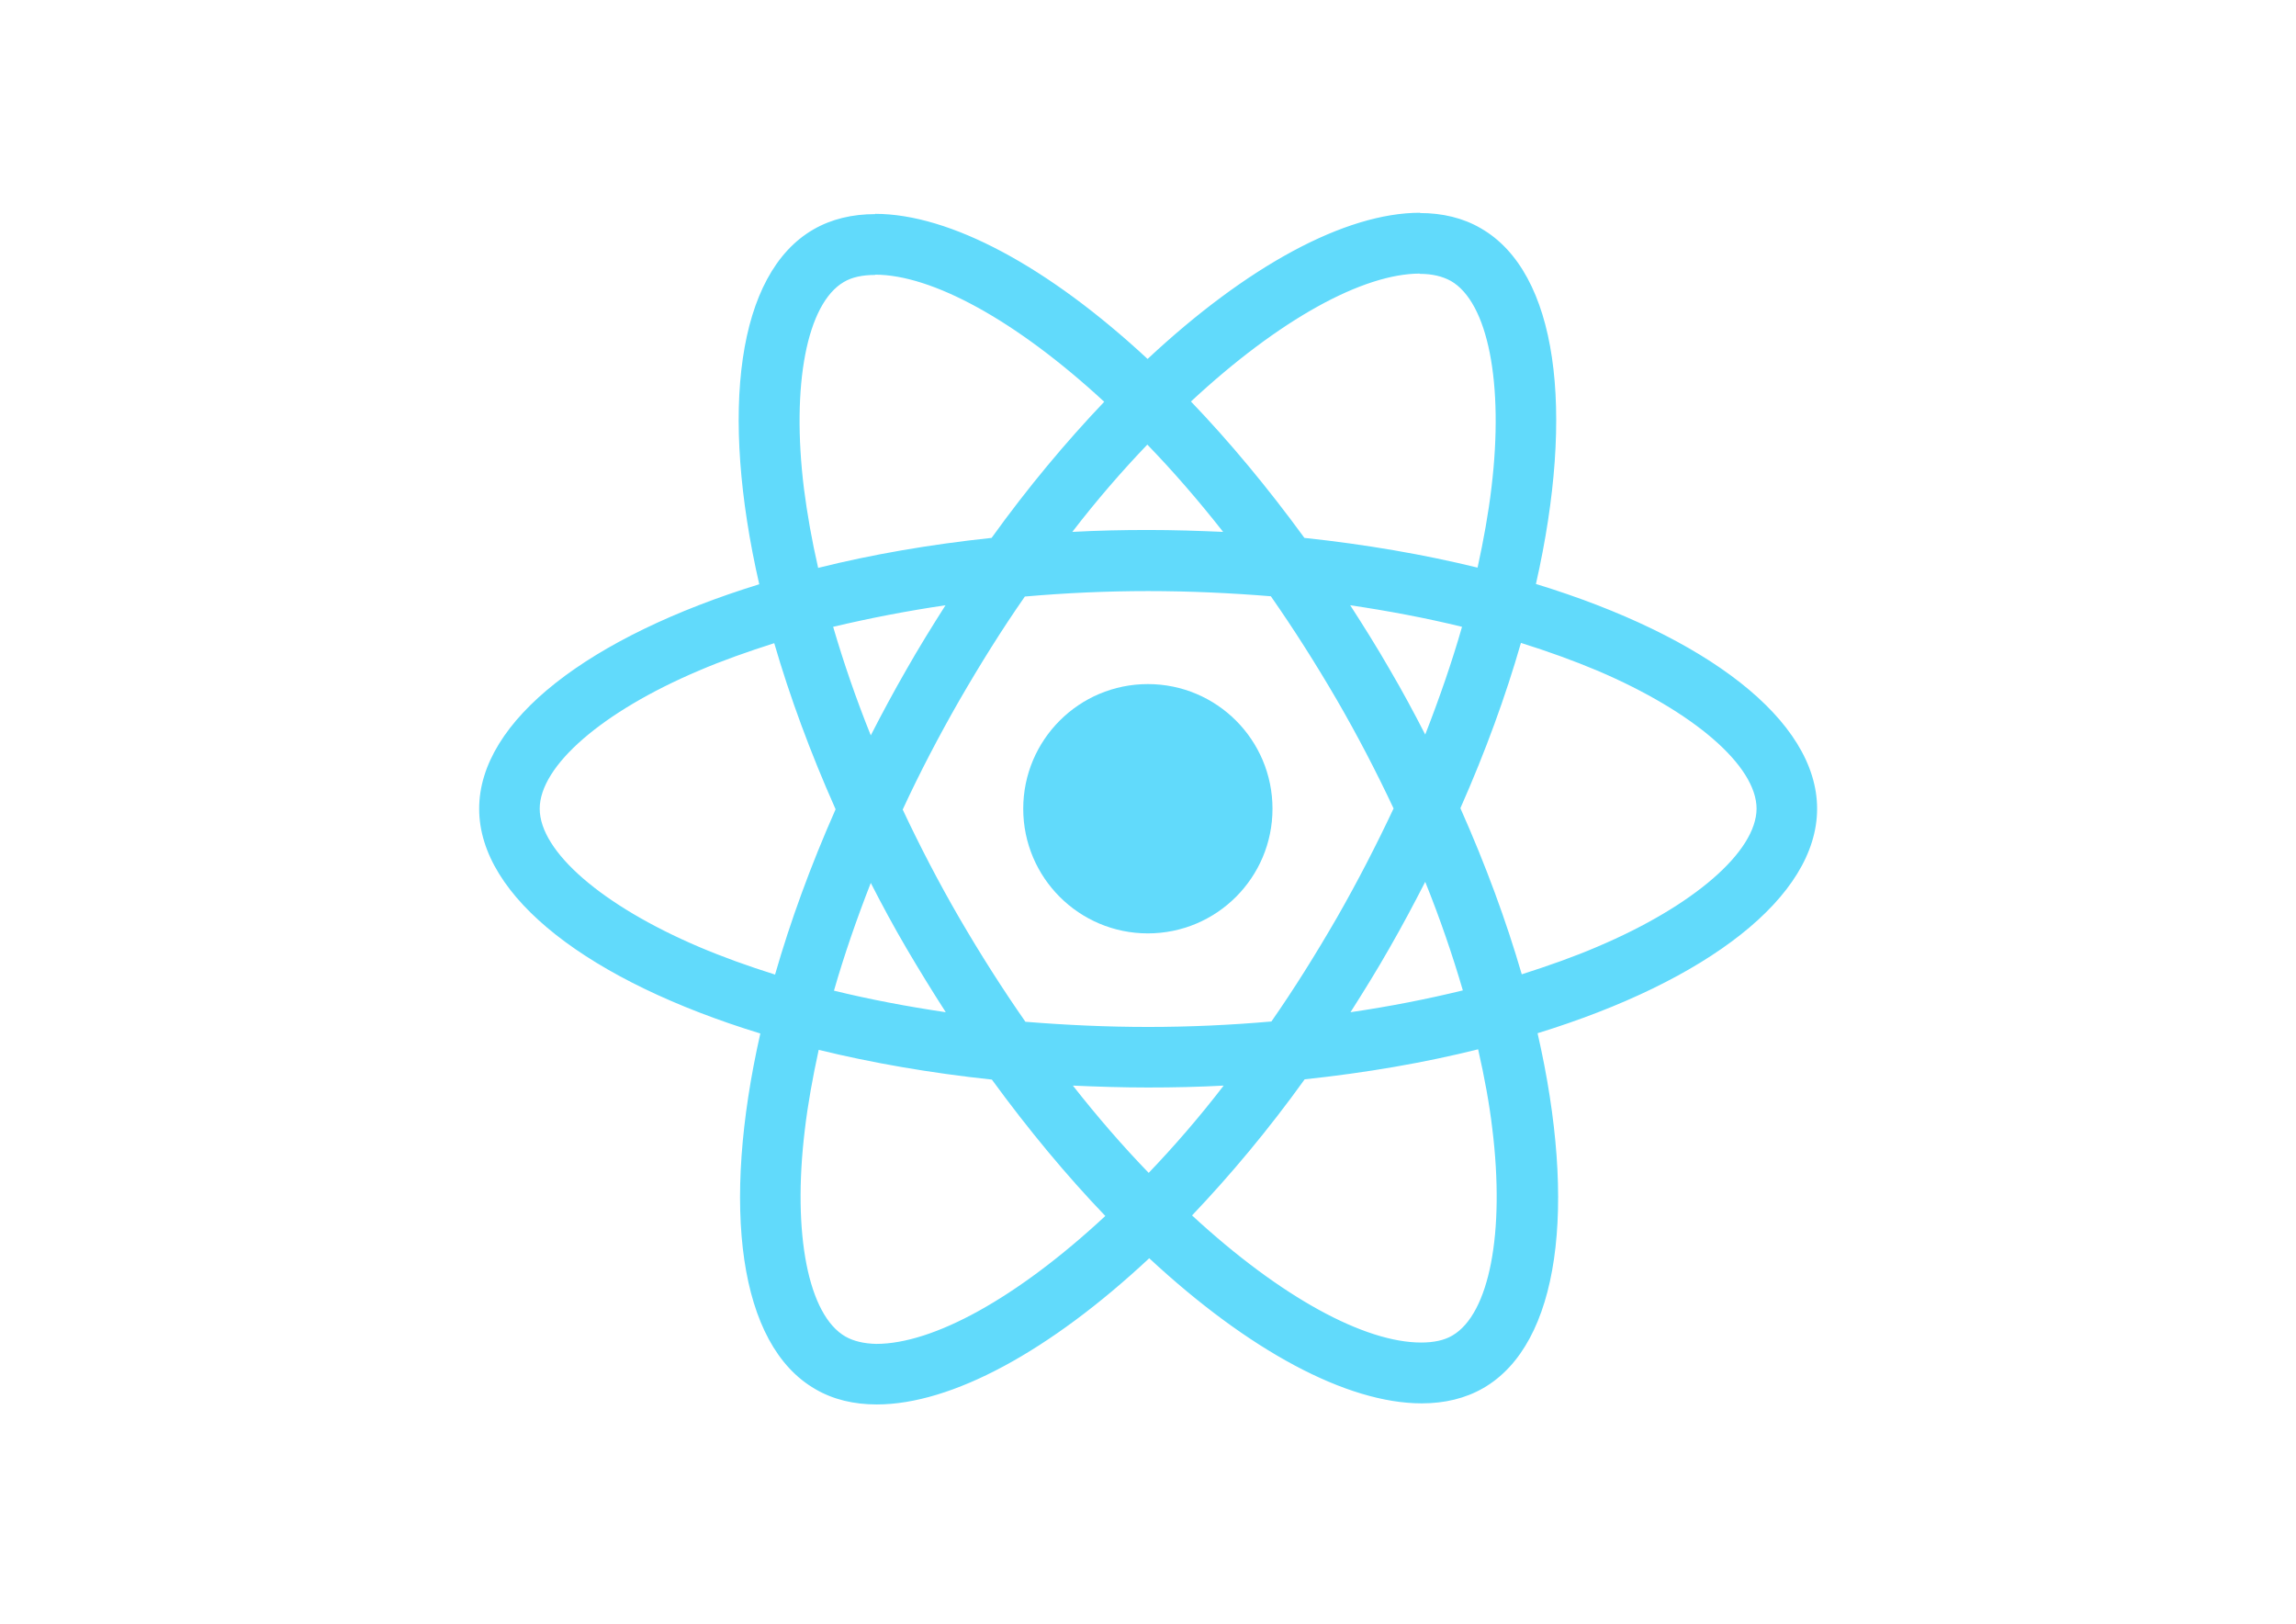
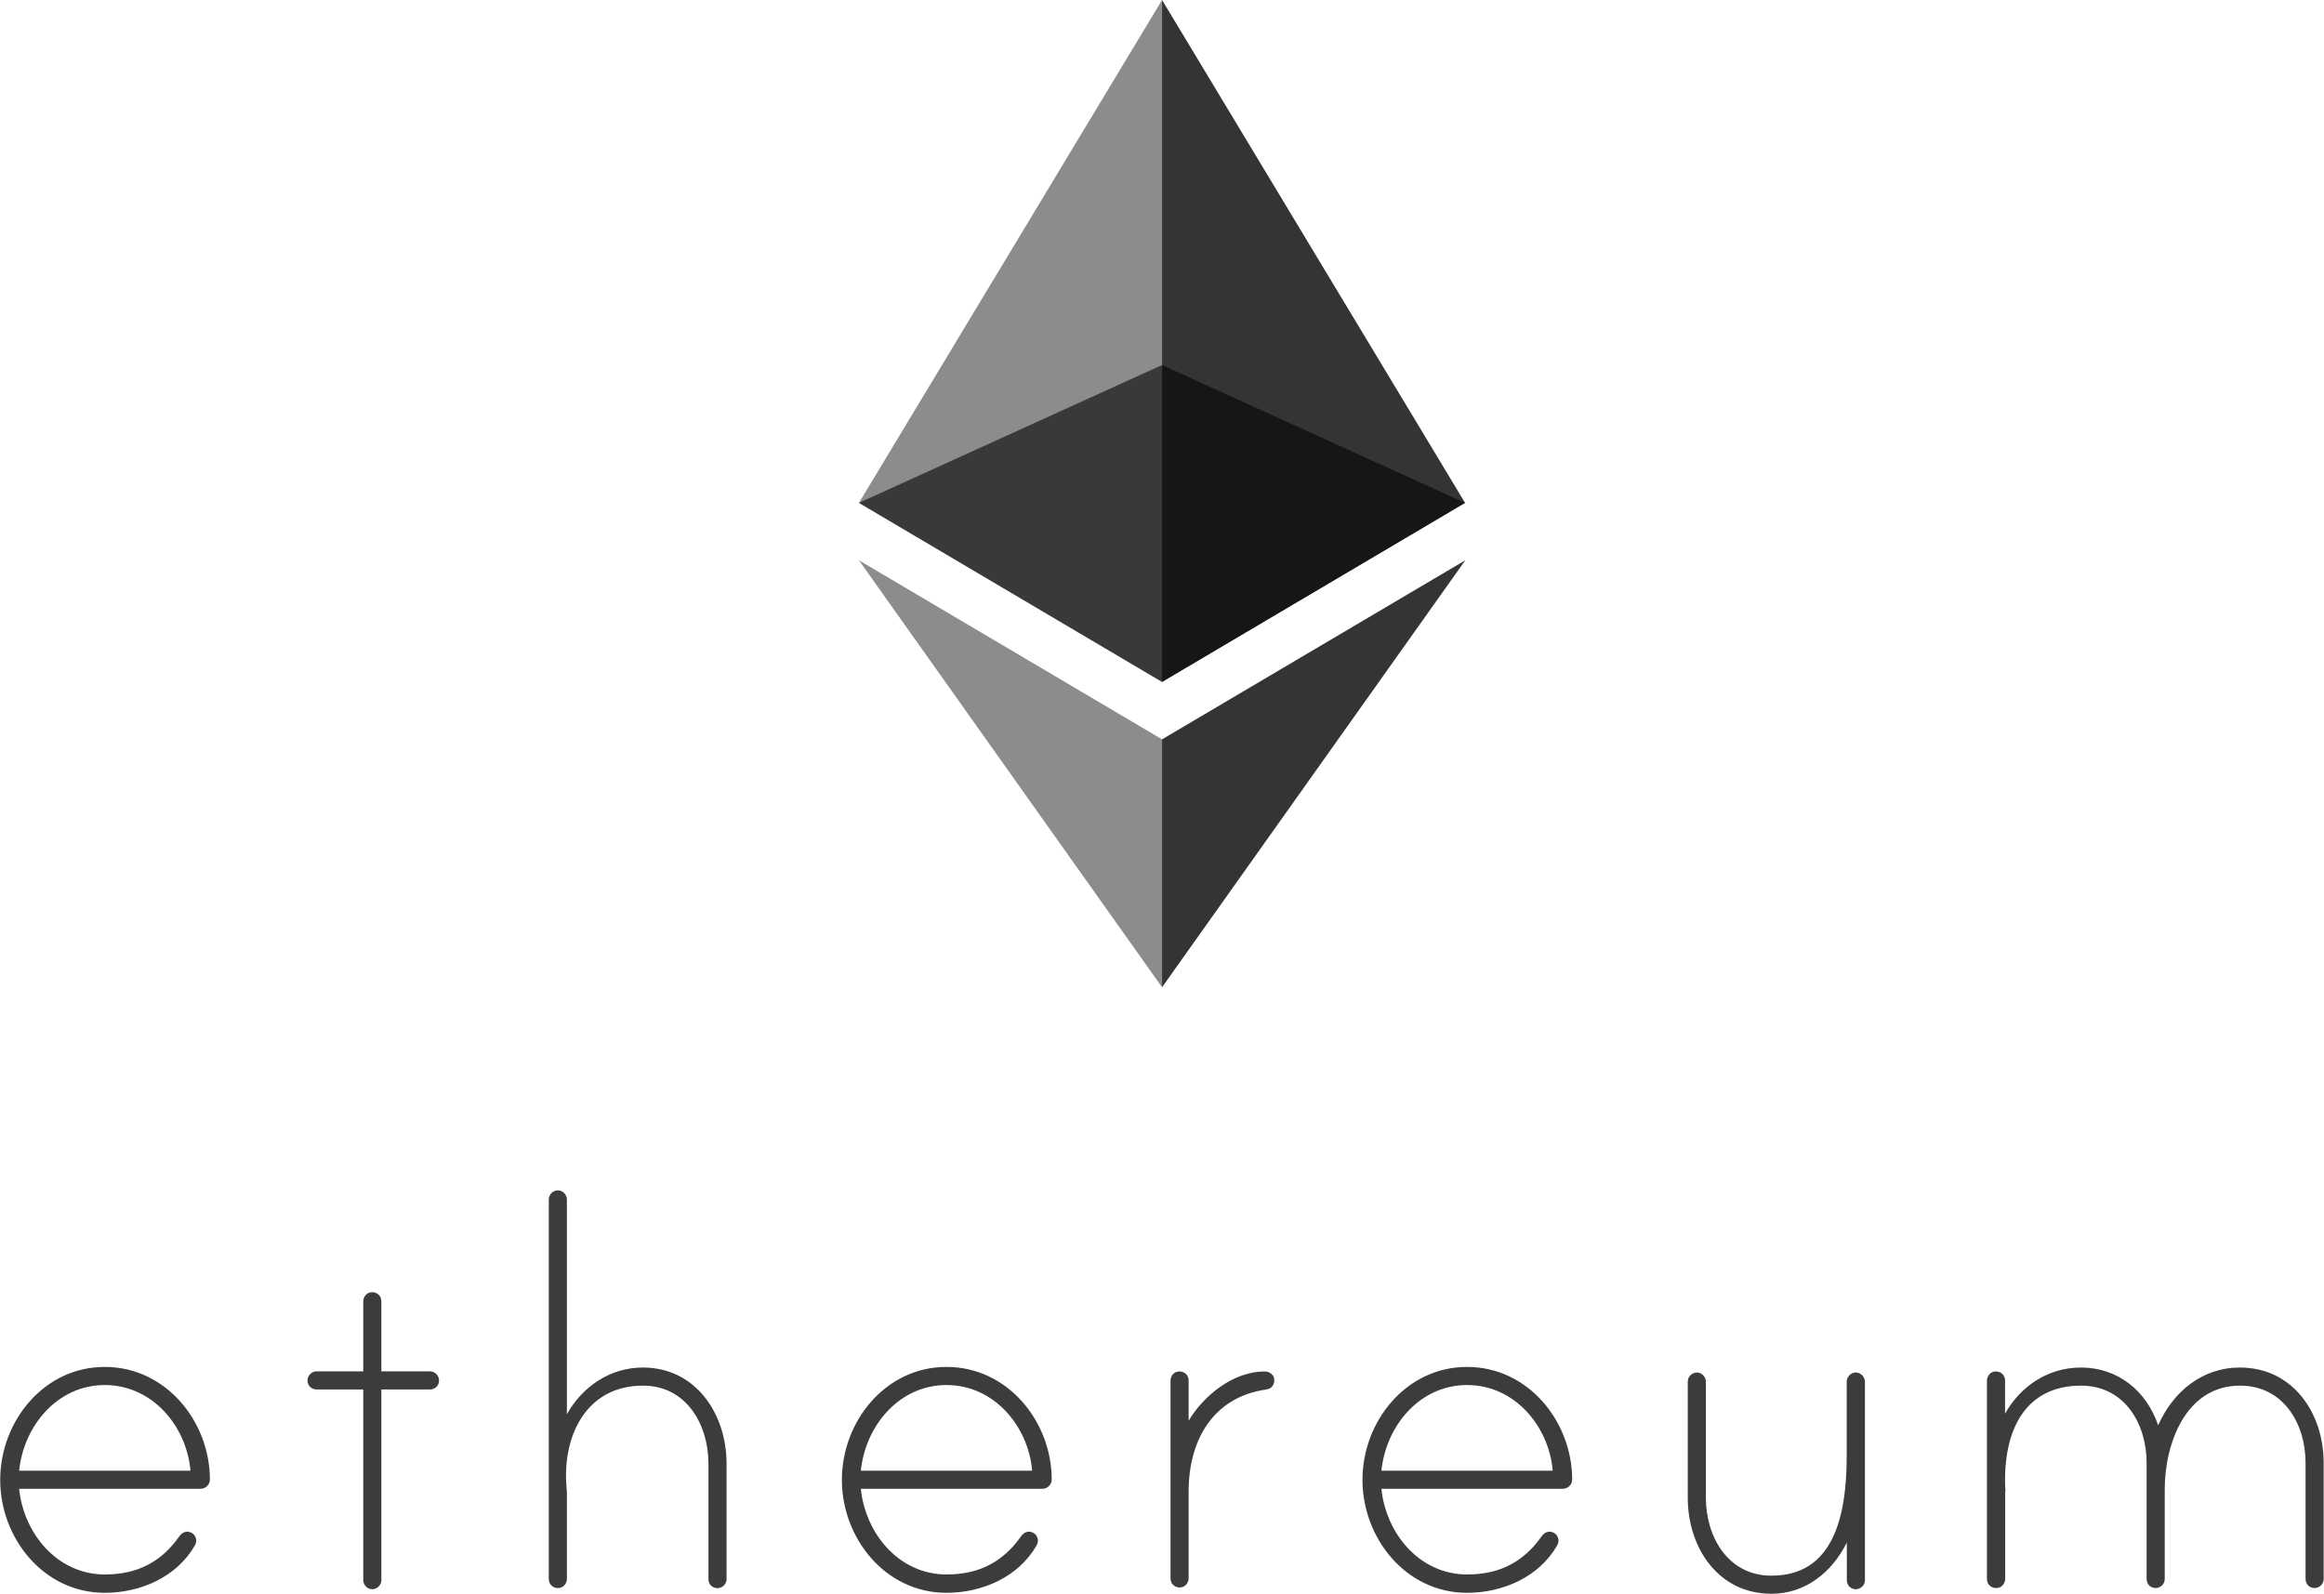
- <svg xmlns="http://www.w3.org/2000/svg" viewBox="0 0 841.9 595.3">
-   <g fill="#61DAFB">
-     <path d="M666.3 296.5c0-32.5-40.7-63.3-103.1-82.4 14.4-63.6 8-114.2-20.2-130.4-6.5-3.8-14.1-5.6-22.4-5.6v22.3c4.6 0 8.3.9 11.4 2.6 13.6 7.8 19.5 37.5 14.9 75.7-1.1 9.4-2.9 19.3-5.1 29.4-19.6-4.8-41-8.5-63.5-10.9-13.5-18.5-27.5-35.3-41.6-50 32.6-30.3 63.2-46.9 84-46.9V78c-27.5 0-63.5 19.6-99.9 53.6-36.4-33.8-72.4-53.2-99.9-53.2v22.3c20.7 0 51.4 16.5 84 46.6-14 14.7-28 31.4-41.3 49.9-22.6 2.4-44 6.1-63.6 11-2.3-10-4-19.7-5.2-29-4.7-38.2 1.1-67.9 14.6-75.8 3-1.8 6.9-2.6 11.5-2.6V78.5c-8.4 0-16 1.8-22.6 5.6-28.1 16.2-34.4 66.7-19.9 130.1-62.2 19.2-102.7 49.9-102.7 82.3 0 32.5 40.7 63.3 103.1 82.4-14.4 63.6-8 114.2 20.2 130.4 6.5 3.8 14.1 5.6 22.5 5.6 27.5 0 63.5-19.6 99.9-53.6 36.4 33.8 72.4 53.2 99.9 53.2 8.4 0 16-1.8 22.6-5.6 28.1-16.2 34.4-66.7 19.9-130.1 62-19.1 102.5-49.9 102.5-82.3zm-130.2-66.7c-3.7 12.9-8.3 26.2-13.5 39.5-4.1-8-8.4-16-13.1-24-4.6-8-9.5-15.8-14.4-23.4 14.2 2.1 27.9 4.7 41 7.9zm-45.8 106.5c-7.8 13.5-15.8 26.3-24.1 38.2-14.9 1.3-30 2-45.2 2-15.1 0-30.2-.7-45-1.9-8.3-11.9-16.4-24.6-24.2-38-7.6-13.1-14.5-26.4-20.8-39.8 6.2-13.4 13.2-26.8 20.7-39.9 7.8-13.5 15.8-26.3 24.1-38.2 14.9-1.3 30-2 45.2-2 15.1 0 30.2.7 45 1.9 8.3 11.9 16.4 24.6 24.2 38 7.6 13.1 14.5 26.4 20.8 39.8-6.3 13.4-13.2 26.8-20.7 39.9zm32.3-13c5.4 13.4 10 26.8 13.8 39.8-13.1 3.2-26.9 5.9-41.2 8 4.9-7.7 9.8-15.6 14.4-23.7 4.6-8 8.9-16.1 13-24.1zM421.2 430c-9.3-9.6-18.6-20.3-27.8-32 9 .4 18.2.7 27.5.7 9.4 0 18.7-.2 27.8-.7-9 11.7-18.3 22.4-27.5 32zm-74.4-58.9c-14.2-2.1-27.9-4.7-41-7.9 3.7-12.9 8.3-26.2 13.5-39.5 4.1 8 8.4 16 13.1 24 4.7 8 9.5 15.8 14.4 23.4zM420.7 163c9.3 9.6 18.6 20.3 27.8 32-9-.4-18.2-.7-27.5-.7-9.4 0-18.7.2-27.8.7 9-11.7 18.3-22.4 27.5-32zm-74 58.9c-4.9 7.7-9.8 15.6-14.4 23.7-4.6 8-8.9 16-13 24-5.4-13.4-10-26.8-13.8-39.8 13.1-3.1 26.9-5.8 41.2-7.9zm-90.5 125.2c-35.4-15.1-58.3-34.9-58.3-50.6 0-15.7 22.9-35.6 58.3-50.6 8.6-3.7 18-7 27.7-10.1 5.7 19.6 13.2 40 22.5 60.9-9.2 20.8-16.6 41.1-22.2 60.6-9.9-3.1-19.3-6.5-28-10.2zM310 490c-13.6-7.8-19.5-37.5-14.9-75.7 1.1-9.4 2.9-19.3 5.1-29.4 19.6 4.8 41 8.5 63.5 10.9 13.5 18.5 27.5 35.3 41.6 50-32.6 30.3-63.2 46.9-84 46.9-4.5-.1-8.3-1-11.3-2.7zm237.2-76.2c4.7 38.2-1.1 67.9-14.6 75.8-3 1.8-6.9 2.6-11.5 2.6-20.7 0-51.4-16.5-84-46.6 14-14.7 28-31.4 41.3-49.9 22.6-2.4 44-6.1 63.6-11 2.3 10.1 4.1 19.8 5.2 29.1zm38.5-66.7c-8.6 3.7-18 7-27.7 10.1-5.7-19.6-13.2-40-22.5-60.9 9.2-20.8 16.6-41.1 22.2-60.6 9.9 3.1 19.3 6.5 28.1 10.2 35.4 15.1 58.3 34.9 58.3 50.6-.1 15.7-23 35.6-58.4 50.6zM320.8 78.4z" />
-     <circle cx="420.9" cy="296.5" r="45.7" />
-     <path d="M520.5 78.1z" />
+ <svg xmlns="http://www.w3.org/2000/svg" xmlns:xlink="http://www.w3.org/1999/xlink" id="Layer_1" viewBox="0 0 1949.9 1338" width="2500" height="1715">
+   <style>.st0{fill:#3c3c3b}.st1{opacity:.6}.st2{clip-path:url(#SVGID_2_);fill:#010101}.st3{opacity:.45}.st4{clip-path:url(#SVGID_4_);fill:#010101}.st5{opacity:.8}.st6,.st7,.st8{clip-path:url(#SVGID_6_);fill:#010101}.st7,.st8{clip-path:url(#SVGID_8_)}.st8{clip-path:url(#SVGID_10_)}</style>
+   <path class="st0" d="M175.9 1241.9c0 4.3-3.6 7.8-7.9 7.8H15.8c3.8 37.6 32.1 71.9 71.9 71.9 27.2 0 47.4-10.4 62.6-32.1 2.2-3 5.5-4.9 9.7-3.1 2.3 1 3.9 3.1 4.3 5.5.4 2.5-.3 3.9-1 5.3-15.3 26.7-45.8 39.8-75.7 39.8-51.2 0-87.7-45.8-87.7-94.8s36.5-94.8 87.7-94.8c51.2-.1 88.2 45.6 88.3 94.5m-16.3-7.4c-3.3-37.6-32.1-71.9-71.9-71.9s-68.1 34.3-71.9 71.9h143.8zM360.6 1151.1c4.4 0 7.6 3.8 7.6 7.6 0 4.4-3.3 7.6-7.6 7.6h-40.8v160.1c0 3.8-3.3 7.6-7.6 7.6-4.4 0-7.6-3.8-7.6-7.6v-160.1h-39.2c-4.4 0-7.6-3.3-7.6-7.6 0-3.8 3.3-7.6 7.6-7.6h39.2v-58.6c0-3.7 2.5-7.1 6.1-7.7 5.1-.8 9.1 2.7 9.1 7.5v58.8h40.8zM609.5 1228.5v97c0 4.4-3.8 7.6-7.6 7.6-4.4 0-7.6-3.3-7.6-7.6v-97c0-32.7-18.5-65.4-55-65.4-46.8 0-67 40.9-64.3 82.8 0 1.1.5 6 .5 6.5v72.8c0 3.7-2.5 7.1-6.1 7.7-5.1.8-9.1-2.7-9.1-7.5v-318.6c0-3.8 3.3-7.6 7.6-7.6 4.4 0 7.6 3.8 7.6 7.6v180.3c13.1-23.4 36.5-39.2 63.7-39.2 44.7 0 70.3 39.2 70.3 80.6M882.4 1241.9c0 4.3-3.6 7.8-7.9 7.8H722.2c3.8 37.6 32.1 71.9 71.9 71.9 27.2 0 47.4-10.4 62.6-32.1 2.2-3 5.5-4.9 9.7-3.1 2.3 1 3.9 3.1 4.3 5.5.4 2.5-.3 3.9-1 5.3-15.3 26.7-45.8 39.8-75.7 39.8-51.2 0-87.7-45.8-87.7-94.8s36.5-94.8 87.7-94.8c51.3-.1 88.3 45.6 88.4 94.5m-16.4-7.4c-3.3-37.6-32.1-71.9-71.9-71.9s-68.1 34.3-71.9 71.9H866zM1069.2 1158.2c0 4.9-2.7 7.6-7.1 8.2-44.7 6.5-64.8 43-64.8 85.5v72.8c0 3.7-2.5 7.1-6.1 7.7-5.1.8-9.1-2.7-9.1-7.5V1159c0-3.7 2.5-7.1 6.1-7.7 5.1-.8 9.1 2.7 9.1 7.5v33.8c12.5-21.2 37.6-41.4 63.7-41.4 3.8-.1 8.2 2.7 8.2 7M1319.2 1241.9c0 4.3-3.6 7.8-7.9 7.8h-152.2c3.8 37.6 32.1 71.9 71.9 71.9 27.2 0 47.4-10.4 62.6-32.1 2.2-3 5.5-4.9 9.7-3.1 2.3 1 3.9 3.1 4.3 5.5.4 2.5-.3 3.9-1 5.3-15.3 26.7-45.8 39.8-75.7 39.8-51.2 0-87.7-45.8-87.7-94.8s36.5-94.8 87.7-94.8c51.2-.1 88.2 45.6 88.3 94.5m-16.3-7.4c-3.3-37.6-32.1-71.9-71.9-71.9s-68.1 34.3-71.9 71.9h143.8zM1564.9 1160.1v166.3c0 4.4-3.8 7.6-7.6 7.6-4.4 0-7.6-3.3-7.6-7.6v-31.6c-12.5 25.1-34.9 43-63.2 43-45.2 0-70.3-39.2-70.3-80.6v-97.5c0-3.8 3.3-7.6 7.6-7.6 4.4 0 7.6 3.8 7.6 7.6v97.5c0 32.7 18.5 65.4 55 65.4 51.2 0 63.2-47.9 63.2-100.8v-62.1c0-4.4 4.4-8.9 9.8-7.3 3.3 1.1 5.5 4.3 5.5 7.7M1949.9 1227.9v97.5c0 4.4-3.8 7.6-7.6 7.6-4.4 0-7.6-3.3-7.6-7.6v-97.5c0-32.7-18.5-64.8-55-64.8-45.8 0-63.2 49-63.2 87.1v75.2c0 4.4-3.8 7.6-7.6 7.6-4.4 0-7.6-3.3-7.6-7.6v-97.5c0-32.7-18.5-64.8-55-64.8-46.3 0-65.4 36.5-63.7 85 0 1.1.5 3.3 0 3.8v73.3c0 3.7-2.5 7.1-6.2 7.7-5.1.8-9.1-2.7-9.1-7.5V1159c0-3.7 2.5-7.1 6.1-7.7 5.1-.8 9.1 2.7 9.1 7.5v27.8c13.1-23.4 36.5-38.7 63.7-38.7 31 0 55 19.6 64.8 48.5 12.5-28.3 37-48.5 68.6-48.5 44.7 0 70.3 38.6 70.3 80" />
+   <g class="st1">
+     <defs>
+       <path id="SVGID_1_" d="M720.6 306.4h508.7v266H720.6z" />
+     </defs>
+     <clipPath id="SVGID_2_">
+       <use xlink:href="#SVGID_1_" overflow="visible" />
+     </clipPath>
+     <path class="st2" d="M975 306.4L720.6 422.1 975 572.4l254.3-150.3z" />
+   </g>
+   <g class="st3">
+     <defs>
+       <path id="SVGID_3_" d="M720.6 0H975v572.4H720.6z" />
+     </defs>
+     <clipPath id="SVGID_4_">
+       <use xlink:href="#SVGID_3_" overflow="visible" />
+     </clipPath>
+     <path class="st4" d="M720.6 422.1L975 572.4V0z" />
+   </g>
+   <g class="st5">
+     <defs>
+       <path id="SVGID_5_" d="M975 0h254.4v572.4H975z" />
+     </defs>
+     <clipPath id="SVGID_6_">
+       <use xlink:href="#SVGID_5_" overflow="visible" />
+     </clipPath>
+     <path class="st6" d="M975 0v572.4l254.3-150.3z" />
+   </g>
+   <g class="st3">
+     <defs>
+       <path id="SVGID_7_" d="M720.6 470.3H975v358.4H720.6z" />
+     </defs>
+     <clipPath id="SVGID_8_">
+       <use xlink:href="#SVGID_7_" overflow="visible" />
+     </clipPath>
+     <path class="st7" d="M720.6 470.3L975 828.7V620.6z" />
+   </g>
+   <g class="st5">
+     <defs>
+       <path id="SVGID_9_" d="M975 470.3h254.5v358.4H975z" />
+     </defs>
+     <clipPath id="SVGID_10_">
+       <use xlink:href="#SVGID_9_" overflow="visible" />
+     </clipPath>
+     <path class="st8" d="M975 620.6v208.1l254.5-358.4z" />
  </g>
</svg>
